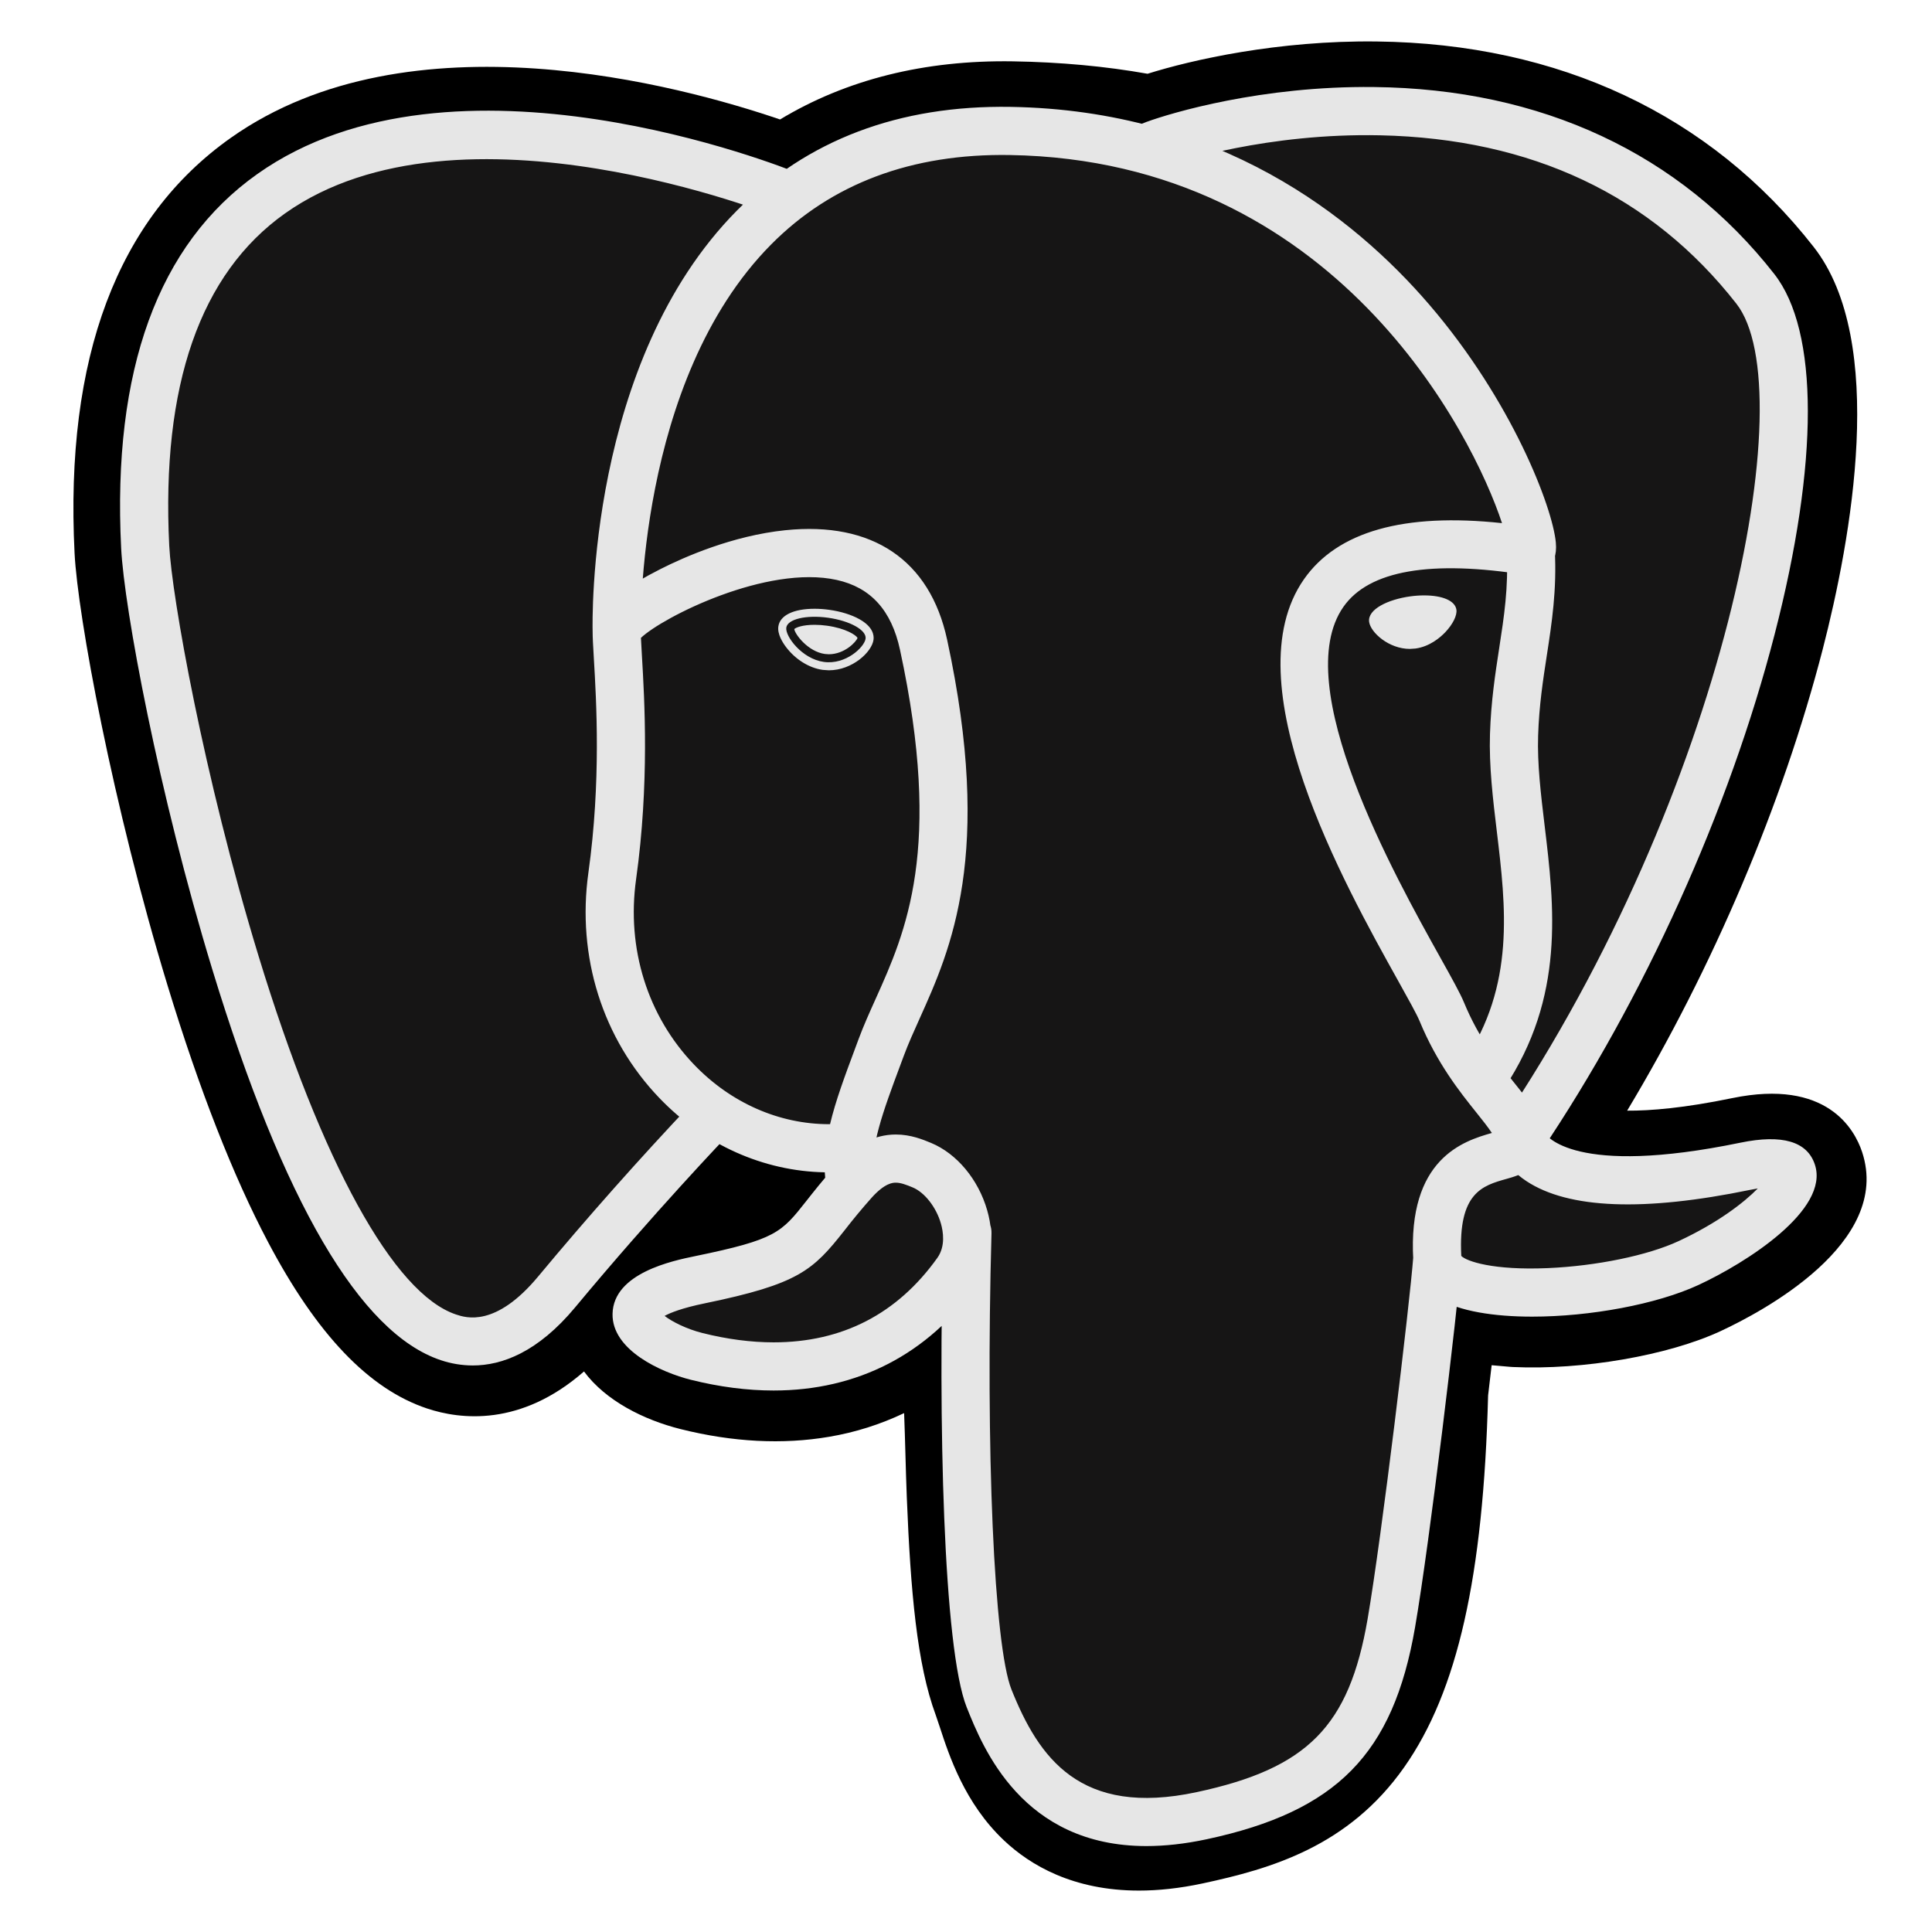
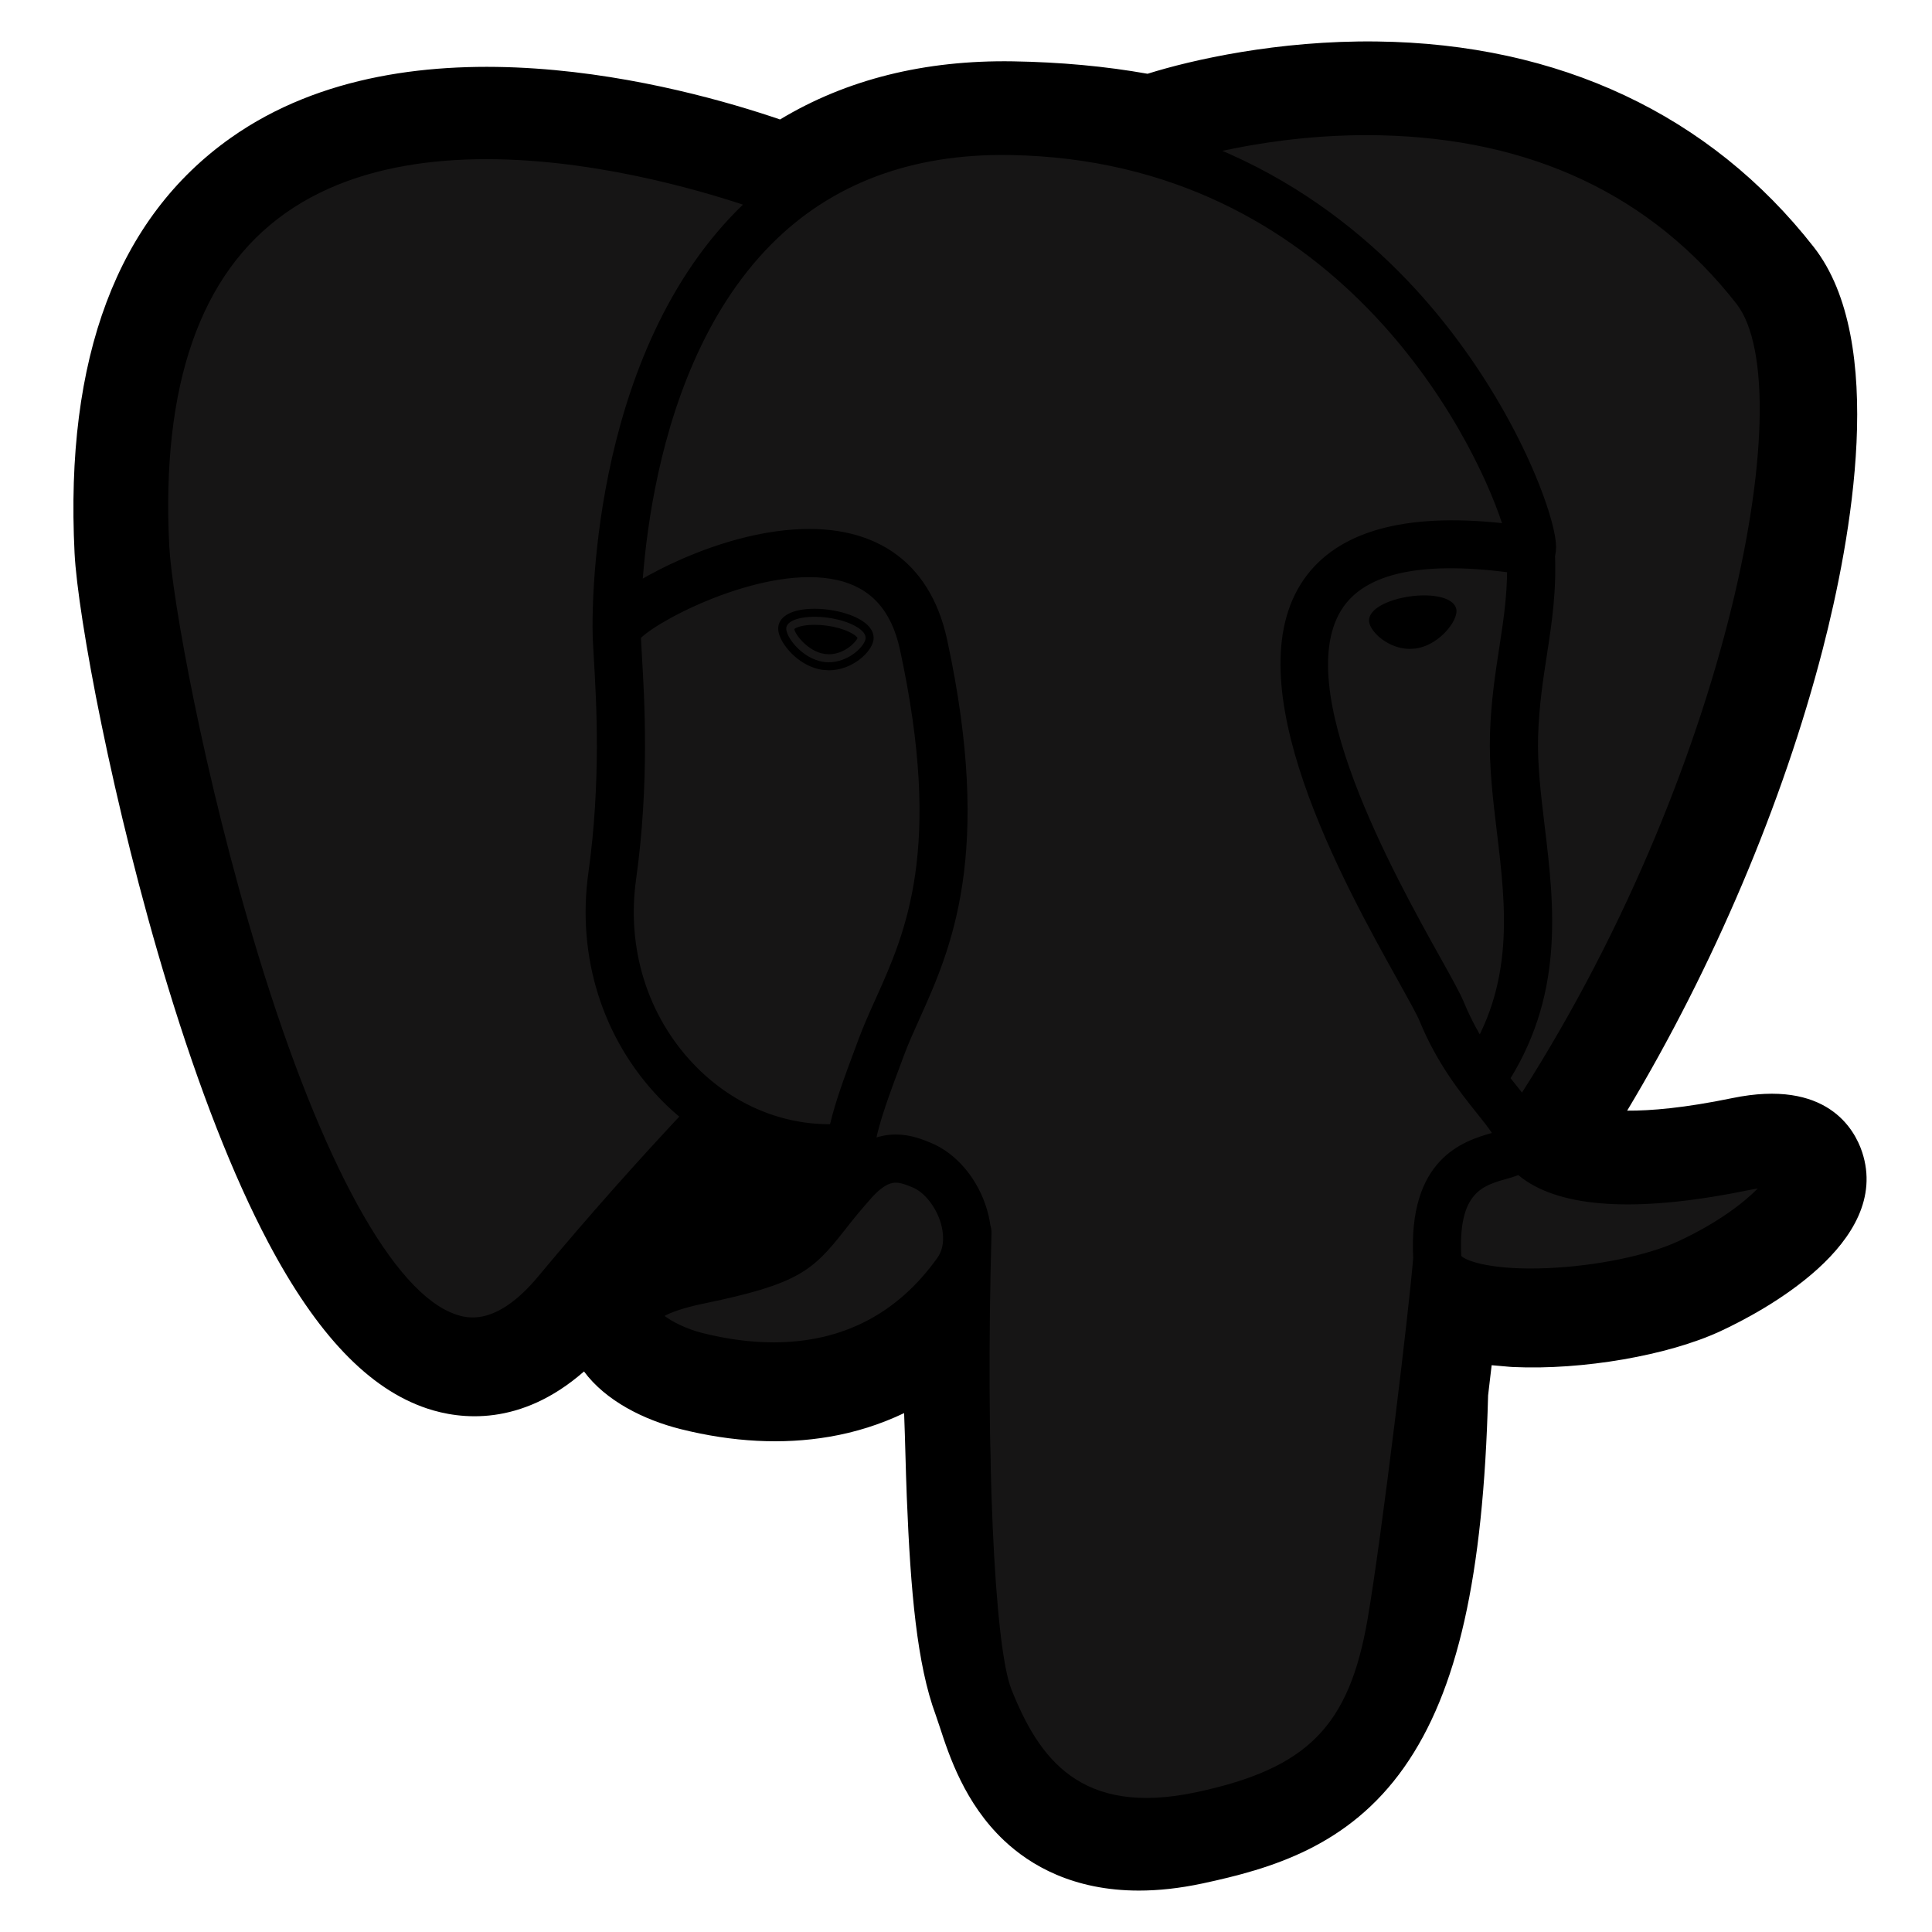
<svg xmlns="http://www.w3.org/2000/svg" viewBox="0 0 128 128">
  <path d="M93.809 92.112c.785-6.533.55-7.492 5.416-6.433l1.235.108c3.742.17 8.637-.602 11.513-1.938 6.191-2.873 9.861-7.668 3.758-6.409-13.924 2.873-14.881-1.842-14.881-1.842 14.703-21.815 20.849-49.508 15.543-56.287-14.47-18.489-39.517-9.746-39.936-9.52l-.134.025c-2.751-.571-5.83-.912-9.289-.968-6.301-.104-11.082 1.652-14.709 4.402 0 0-44.683-18.409-42.604 23.151.442 8.841 12.672 66.898 27.26 49.362 5.332-6.412 10.484-11.834 10.484-11.834 2.558 1.699 5.622 2.567 8.834 2.255l.249-.212c-.078.796-.044 1.575.099 2.497-3.757 4.199-2.653 4.936-10.166 6.482-7.602 1.566-3.136 4.355-.221 5.084 3.535.884 11.712 2.136 17.238-5.598l-.22.882c1.474 1.18 1.375 8.477 1.583 13.69.209 5.214.558 10.079 1.621 12.948 1.063 2.868 2.317 10.256 12.191 8.14 8.252-1.764 14.561-4.309 15.136-27.985" />
  <path d="M75.458 125.256c-4.367 0-7.211-1.689-8.938-3.32-2.607-2.46-3.641-5.629-4.259-7.522l-.267-.79c-1.244-3.358-1.666-8.193-1.916-14.419-.038-.935-.064-1.898-.093-2.919-.021-.747-.047-1.684-.085-2.664a18.8 18.8 0 01-4.962 1.568c-3.079.526-6.389.356-9.84-.507-2.435-.609-4.965-1.871-6.407-3.82-4.203 3.681-8.212 3.182-10.396 2.453-3.853-1.285-7.301-4.896-10.542-11.037-2.309-4.375-4.542-10.075-6.638-16.943-3.65-11.96-5.969-24.557-6.175-28.693C4.292 23.698 7.777 14.44 15.296 9.129 27.157.751 45.128 5.678 51.68 7.915c4.402-2.653 9.581-3.944 15.433-3.851 3.143.051 6.136.327 8.916.823 2.9-.912 8.628-2.221 15.185-2.139 12.081.144 22.092 4.852 28.949 13.615 4.894 6.252 2.474 19.381.597 26.651-2.642 10.226-7.271 21.102-12.957 30.57 1.544.011 3.781-.174 6.961-.831 6.274-1.295 8.109 2.069 8.607 3.575 1.995 6.042-6.677 10.608-9.382 11.864-3.466 1.609-9.117 2.589-13.745 2.377l-.202-.013-1.216-.107-.12 1.014-.116.991c-.311 11.999-2.025 19.598-5.552 24.619-3.697 5.264-8.835 6.739-13.361 7.709-1.544.33-2.947.474-4.219.474zm-9.19-43.671c2.819 2.256 3.066 6.501 3.287 14.434.028.99.054 1.927.089 2.802.106 2.65.355 8.855 1.327 11.477.137.371.26.747.39 1.146 1.083 3.316 1.626 4.979 6.309 3.978 3.931-.843 5.952-1.599 7.534-3.851 2.299-3.274 3.585-9.86 3.821-19.575l4.783.116-4.75-.57.14-1.186c.455-3.91.783-6.734 3.396-8.602 2.097-1.498 4.486-1.353 6.389-1.01-2.091-1.58-2.669-3.433-2.823-4.193l-.399-1.965 1.121-1.663c6.457-9.58 11.781-21.354 14.609-32.304 2.906-11.251 2.02-17.226 1.134-18.356-11.729-14.987-32.068-8.799-34.192-8.097l-.359.194-1.8.335-.922-.191c-2.542-.528-5.366-.82-8.393-.869-4.756-.08-8.593 1.044-11.739 3.431l-2.183 1.655-2.533-1.043c-5.412-2.213-21.308-6.662-29.696-.721-4.656 3.298-6.777 9.76-6.305 19.207.156 3.119 2.275 14.926 5.771 26.377 4.831 15.825 9.221 21.082 11.054 21.693.32.108 1.15-.537 1.976-1.529a270.708 270.708 0 0110.694-12.07l2.77-2.915 3.349 2.225c1.35.897 2.839 1.406 4.368 1.502l7.987-6.812-1.157 11.808c-.026.265-.039.626.065 1.296l.348 2.238-1.51 1.688-.174.196 4.388 2.025 1.836-2.301z" />
  <path fill="rgb(22, 21, 21)" d="M115.731 77.44c-13.925 2.873-14.882-1.842-14.882-1.842 14.703-21.816 20.849-49.51 15.545-56.287C101.924.823 76.875 9.566 76.457 9.793l-.135.024c-2.751-.571-5.83-.911-9.291-.967-6.301-.103-11.08 1.652-14.707 4.402 0 0-44.684-18.408-42.606 23.151.442 8.842 12.672 66.899 27.26 49.363 5.332-6.412 10.483-11.834 10.483-11.834 2.559 1.699 5.622 2.567 8.833 2.255l.25-.212c-.078.796-.042 1.575.1 2.497-3.758 4.199-2.654 4.936-10.167 6.482-7.602 1.566-3.136 4.355-.22 5.084 3.534.884 11.712 2.136 17.237-5.598l-.221.882c1.473 1.18 2.507 7.672 2.334 13.557-.174 5.885-.29 9.926.871 13.082 1.16 3.156 2.316 10.256 12.192 8.14 8.252-1.768 12.528-6.351 13.124-13.995.422-5.435 1.377-4.631 1.438-9.49l.767-2.3c.884-7.367.14-9.743 5.225-8.638l1.235.108c3.742.17 8.639-.602 11.514-1.938 6.19-2.871 9.861-7.667 3.758-6.408z" />
-   <path fill="rgb(230,230,230)" d="M75.957 122.307c-8.232 0-10.84-6.519-11.907-9.185-1.562-3.907-1.899-19.069-1.551-31.503a1.59 1.59 0 011.64-1.55 1.594 1.594 0 011.55 1.639c-.401 14.341.168 27.337 1.324 30.229 1.804 4.509 4.54 8.453 12.275 6.796 7.343-1.575 10.093-4.359 11.318-11.46.94-5.449 2.799-20.951 3.028-24.01a1.593 1.593 0 011.71-1.472 1.597 1.597 0 011.472 1.71c-.239 3.185-2.089 18.657-3.065 24.315-1.446 8.387-5.185 12.191-13.794 14.037-1.463.313-2.792.453-4 .454zM31.321 90.466a6.71 6.71 0 01-2.116-.35c-5.347-1.784-10.44-10.492-15.138-25.885-3.576-11.717-5.842-23.947-6.041-27.922-.589-11.784 2.445-20.121 9.02-24.778 13.007-9.216 34.888-.44 35.813-.062a1.596 1.596 0 01-1.207 2.955c-.211-.086-21.193-8.492-32.768-.285-5.622 3.986-8.203 11.392-7.672 22.011.167 3.349 2.284 15.285 5.906 27.149 4.194 13.742 8.967 22.413 13.096 23.79.648.216 2.62.873 5.439-2.517A245.272 245.272 0 0145.88 73.046a1.596 1.596 0 012.304 2.208c-.048.05-4.847 5.067-10.077 11.359-2.477 2.979-4.851 3.853-6.786 3.853zm69.429-13.445a1.596 1.596 0 01-1.322-2.487c14.863-22.055 20.08-48.704 15.612-54.414-5.624-7.186-13.565-10.939-23.604-11.156-7.433-.16-13.341 1.738-14.307 2.069l-.243.099c-.971.305-1.716-.227-1.997-.849a1.6 1.6 0 01.631-2.025c.046-.027.192-.089.429-.176l-.021.006.021-.007c1.641-.601 7.639-2.4 15.068-2.315 11.108.118 20.284 4.401 26.534 12.388 2.957 3.779 2.964 12.485.019 23.887-3.002 11.625-8.651 24.118-15.497 34.277-.306.457-.81.703-1.323.703zm.76 10.21c-2.538 0-4.813-.358-6.175-1.174-1.4-.839-1.667-1.979-1.702-2.584-.382-6.71 3.32-7.878 5.208-8.411-.263-.398-.637-.866-1.024-1.349-1.101-1.376-2.609-3.26-3.771-6.078-.182-.44-.752-1.463-1.412-2.648-3.579-6.418-11.026-19.773-6.242-26.612 2.214-3.165 6.623-4.411 13.119-3.716C97.6 28.837 88.5 10.625 66.907 10.271c-6.494-.108-11.82 1.889-15.822 5.93-8.96 9.049-8.636 25.422-8.631 25.586a1.595 1.595 0 11-3.19.084c-.02-.727-.354-17.909 9.554-27.916C53.455 9.272 59.559 6.96 66.96 7.081c13.814.227 22.706 7.25 27.732 13.101 5.479 6.377 8.165 13.411 8.386 15.759.165 1.746-1.088 2.095-1.341 2.147l-.576.013c-6.375-1.021-10.465-.312-12.156 2.104-3.639 5.201 3.406 17.834 6.414 23.229.768 1.376 1.322 2.371 1.576 2.985.988 2.396 2.277 4.006 3.312 5.3.911 1.138 1.7 2.125 1.982 3.283.131.23 1.99 2.98 13.021.703 2.765-.57 4.423-.083 4.93 1.45.997 3.015-4.597 6.532-7.694 7.97-2.775 1.29-7.204 2.106-11.036 2.106zm-4.696-4.021c.35.353 2.101.962 5.727.806 3.224-.138 6.624-.839 8.664-1.786 2.609-1.212 4.351-2.567 5.253-3.492l-.5.092c-7.053 1.456-12.042 1.262-14.828-.577a6.162 6.162 0 01-.54-.401c-.302.119-.581.197-.78.253-1.58.443-3.214.902-2.996 5.105zm-45.562 8.915c-1.752 0-3.596-.239-5.479-.71-1.951-.488-5.24-1.957-5.19-4.37.057-2.707 3.994-3.519 5.476-3.824 5.354-1.103 5.703-1.545 7.376-3.67.488-.619 1.095-1.39 1.923-2.314 1.229-1.376 2.572-2.073 3.992-2.073.989 0 1.8.335 2.336.558 1.708.708 3.133 2.42 3.719 4.467.529 1.847.276 3.625-.71 5.006-3.237 4.533-7.886 6.93-13.443 6.93zm-7.222-4.943c.481.372 1.445.869 2.518 1.137 1.631.408 3.213.615 4.705.615 4.546 0 8.196-1.882 10.847-5.594.553-.774.387-1.757.239-2.274-.31-1.083-1.08-2.068-1.873-2.397-.43-.178-.787-.314-1.115-.314-.176 0-.712 0-1.614 1.009a41.146 41.146 0 00-1.794 2.162c-2.084 2.646-3.039 3.544-9.239 4.821-1.513.31-2.289.626-2.674.835zm12.269-7.36a1.596 1.596 0 01-1.575-1.354 8.218 8.218 0 01-.08-.799c-4.064-.076-7.985-1.82-10.962-4.926-3.764-3.927-5.477-9.368-4.699-14.927.845-6.037.529-11.366.359-14.229-.047-.796-.081-1.371-.079-1.769.003-.505.013-1.844 4.489-4.113 1.592-.807 4.784-2.215 8.271-2.576 5.777-.597 9.585 1.976 10.725 7.246 3.077 14.228.244 20.521-1.825 25.117-.385.856-.749 1.664-1.04 2.447l-.257.69c-1.093 2.931-2.038 5.463-1.748 7.354a1.595 1.595 0 01-1.335 1.819l-.244.02zM42.464 42.26l.062 1.139c.176 2.974.504 8.508-.384 14.86-.641 4.585.759 9.06 3.843 12.276 2.437 2.542 5.644 3.945 8.94 3.945h.068c.369-1.555.982-3.197 1.642-4.966l.255-.686c.329-.884.714-1.74 1.122-2.646 1.991-4.424 4.47-9.931 1.615-23.132-.565-2.615-1.936-4.128-4.189-4.627-4.628-1.022-11.525 2.459-12.974 3.837zm9.63-.677c-.08.564 1.033 2.07 2.485 2.271 1.449.203 2.689-.975 2.768-1.539.079-.564-1.033-1.186-2.485-1.388-1.451-.202-2.691.092-2.768.656zm2.818 2.826l-.407-.028c-.9-.125-1.81-.692-2.433-1.518-.219-.29-.576-.852-.505-1.354.101-.736.999-1.177 2.4-1.177.313 0 .639.023.967.069.766.106 1.477.327 2.002.62.91.508.977 1.075.936 1.368-.112.813-1.405 2.02-2.96 2.02zm-2.289-2.732c.045.348.907 1.496 2.029 1.651l.261.018c1.036 0 1.81-.815 1.901-1.082-.096-.182-.762-.634-2.025-.81a5.823 5.823 0 00-.821-.059c-.812 0-1.243.183-1.345.282zm43.605-1.245c.079.564-1.033 2.07-2.484 2.272-1.45.202-2.691-.975-2.771-1.539-.076-.564 1.036-1.187 2.486-1.388 1.45-.203 2.689.092 2.769.655zm-2.819 2.56c-1.396 0-2.601-1.086-2.7-1.791-.115-.846 1.278-1.489 2.712-1.688.316-.044.629-.066.93-.066 1.238 0 2.058.363 2.14.949.053.379-.238.964-.739 1.492-.331.347-1.026.948-1.973 1.079l-.37.025zm.943-3.013c-.276 0-.564.021-.856.061-1.441.201-2.301.779-2.259 1.089.048.341.968 1.332 2.173 1.332l.297-.021c.787-.109 1.378-.623 1.66-.919.443-.465.619-.903.598-1.052-.028-.198-.56-.49-1.613-.49zm3.965 32.843a1.594 1.594 0 01-1.324-2.483c3.398-5.075 2.776-10.25 2.175-15.255-.257-2.132-.521-4.337-.453-6.453.07-2.177.347-3.973.614-5.71.317-2.058.617-4.002.493-6.31a1.595 1.595 0 113.186-.172c.142 2.638-.197 4.838-.525 6.967-.253 1.643-.515 3.342-.578 5.327-.061 1.874.178 3.864.431 5.97.64 5.322 1.365 11.354-2.691 17.411a1.596 1.596 0 01-1.328.708z" />
+   <path fill="currentColor" d="M75.957 122.307c-8.232 0-10.84-6.519-11.907-9.185-1.562-3.907-1.899-19.069-1.551-31.503a1.59 1.59 0 011.64-1.55 1.594 1.594 0 011.55 1.639c-.401 14.341.168 27.337 1.324 30.229 1.804 4.509 4.54 8.453 12.275 6.796 7.343-1.575 10.093-4.359 11.318-11.46.94-5.449 2.799-20.951 3.028-24.01a1.593 1.593 0 011.71-1.472 1.597 1.597 0 011.472 1.71c-.239 3.185-2.089 18.657-3.065 24.315-1.446 8.387-5.185 12.191-13.794 14.037-1.463.313-2.792.453-4 .454zM31.321 90.466a6.71 6.71 0 01-2.116-.35c-5.347-1.784-10.44-10.492-15.138-25.885-3.576-11.717-5.842-23.947-6.041-27.922-.589-11.784 2.445-20.121 9.02-24.778 13.007-9.216 34.888-.44 35.813-.062a1.596 1.596 0 01-1.207 2.955c-.211-.086-21.193-8.492-32.768-.285-5.622 3.986-8.203 11.392-7.672 22.011.167 3.349 2.284 15.285 5.906 27.149 4.194 13.742 8.967 22.413 13.096 23.79.648.216 2.62.873 5.439-2.517A245.272 245.272 0 0145.88 73.046a1.596 1.596 0 012.304 2.208c-.048.05-4.847 5.067-10.077 11.359-2.477 2.979-4.851 3.853-6.786 3.853zm69.429-13.445a1.596 1.596 0 01-1.322-2.487c14.863-22.055 20.08-48.704 15.612-54.414-5.624-7.186-13.565-10.939-23.604-11.156-7.433-.16-13.341 1.738-14.307 2.069l-.243.099c-.971.305-1.716-.227-1.997-.849a1.6 1.6 0 01.631-2.025c.046-.027.192-.089.429-.176l-.021.006.021-.007c1.641-.601 7.639-2.4 15.068-2.315 11.108.118 20.284 4.401 26.534 12.388 2.957 3.779 2.964 12.485.019 23.887-3.002 11.625-8.651 24.118-15.497 34.277-.306.457-.81.703-1.323.703zm.76 10.21c-2.538 0-4.813-.358-6.175-1.174-1.4-.839-1.667-1.979-1.702-2.584-.382-6.71 3.32-7.878 5.208-8.411-.263-.398-.637-.866-1.024-1.349-1.101-1.376-2.609-3.26-3.771-6.078-.182-.44-.752-1.463-1.412-2.648-3.579-6.418-11.026-19.773-6.242-26.612 2.214-3.165 6.623-4.411 13.119-3.716C97.6 28.837 88.5 10.625 66.907 10.271c-6.494-.108-11.82 1.889-15.822 5.93-8.96 9.049-8.636 25.422-8.631 25.586a1.595 1.595 0 11-3.19.084c-.02-.727-.354-17.909 9.554-27.916C53.455 9.272 59.559 6.96 66.96 7.081c13.814.227 22.706 7.25 27.732 13.101 5.479 6.377 8.165 13.411 8.386 15.759.165 1.746-1.088 2.095-1.341 2.147l-.576.013c-6.375-1.021-10.465-.312-12.156 2.104-3.639 5.201 3.406 17.834 6.414 23.229.768 1.376 1.322 2.371 1.576 2.985.988 2.396 2.277 4.006 3.312 5.3.911 1.138 1.7 2.125 1.982 3.283.131.23 1.99 2.98 13.021.703 2.765-.57 4.423-.083 4.93 1.45.997 3.015-4.597 6.532-7.694 7.97-2.775 1.29-7.204 2.106-11.036 2.106zm-4.696-4.021c.35.353 2.101.962 5.727.806 3.224-.138 6.624-.839 8.664-1.786 2.609-1.212 4.351-2.567 5.253-3.492l-.5.092c-7.053 1.456-12.042 1.262-14.828-.577a6.162 6.162 0 01-.54-.401c-.302.119-.581.197-.78.253-1.58.443-3.214.902-2.996 5.105zm-45.562 8.915c-1.752 0-3.596-.239-5.479-.71-1.951-.488-5.24-1.957-5.19-4.37.057-2.707 3.994-3.519 5.476-3.824 5.354-1.103 5.703-1.545 7.376-3.67.488-.619 1.095-1.39 1.923-2.314 1.229-1.376 2.572-2.073 3.992-2.073.989 0 1.8.335 2.336.558 1.708.708 3.133 2.42 3.719 4.467.529 1.847.276 3.625-.71 5.006-3.237 4.533-7.886 6.93-13.443 6.93zm-7.222-4.943c.481.372 1.445.869 2.518 1.137 1.631.408 3.213.615 4.705.615 4.546 0 8.196-1.882 10.847-5.594.553-.774.387-1.757.239-2.274-.31-1.083-1.08-2.068-1.873-2.397-.43-.178-.787-.314-1.115-.314-.176 0-.712 0-1.614 1.009a41.146 41.146 0 00-1.794 2.162c-2.084 2.646-3.039 3.544-9.239 4.821-1.513.31-2.289.626-2.674.835zm12.269-7.36a1.596 1.596 0 01-1.575-1.354 8.218 8.218 0 01-.08-.799c-4.064-.076-7.985-1.82-10.962-4.926-3.764-3.927-5.477-9.368-4.699-14.927.845-6.037.529-11.366.359-14.229-.047-.796-.081-1.371-.079-1.769.003-.505.013-1.844 4.489-4.113 1.592-.807 4.784-2.215 8.271-2.576 5.777-.597 9.585 1.976 10.725 7.246 3.077 14.228.244 20.521-1.825 25.117-.385.856-.749 1.664-1.04 2.447l-.257.69c-1.093 2.931-2.038 5.463-1.748 7.354a1.595 1.595 0 01-1.335 1.819l-.244.02zM42.464 42.26l.062 1.139c.176 2.974.504 8.508-.384 14.86-.641 4.585.759 9.06 3.843 12.276 2.437 2.542 5.644 3.945 8.94 3.945h.068c.369-1.555.982-3.197 1.642-4.966l.255-.686c.329-.884.714-1.74 1.122-2.646 1.991-4.424 4.47-9.931 1.615-23.132-.565-2.615-1.936-4.128-4.189-4.627-4.628-1.022-11.525 2.459-12.974 3.837zm9.63-.677c-.08.564 1.033 2.07 2.485 2.271 1.449.203 2.689-.975 2.768-1.539.079-.564-1.033-1.186-2.485-1.388-1.451-.202-2.691.092-2.768.656zm2.818 2.826l-.407-.028c-.9-.125-1.81-.692-2.433-1.518-.219-.29-.576-.852-.505-1.354.101-.736.999-1.177 2.4-1.177.313 0 .639.023.967.069.766.106 1.477.327 2.002.62.91.508.977 1.075.936 1.368-.112.813-1.405 2.02-2.96 2.02zm-2.289-2.732c.045.348.907 1.496 2.029 1.651l.261.018c1.036 0 1.81-.815 1.901-1.082-.096-.182-.762-.634-2.025-.81a5.823 5.823 0 00-.821-.059c-.812 0-1.243.183-1.345.282zm43.605-1.245c.079.564-1.033 2.07-2.484 2.272-1.45.202-2.691-.975-2.771-1.539-.076-.564 1.036-1.187 2.486-1.388 1.45-.203 2.689.092 2.769.655zm-2.819 2.56c-1.396 0-2.601-1.086-2.7-1.791-.115-.846 1.278-1.489 2.712-1.688.316-.044.629-.066.93-.066 1.238 0 2.058.363 2.14.949.053.379-.238.964-.739 1.492-.331.347-1.026.948-1.973 1.079l-.37.025zm.943-3.013c-.276 0-.564.021-.856.061-1.441.201-2.301.779-2.259 1.089.048.341.968 1.332 2.173 1.332l.297-.021c.787-.109 1.378-.623 1.66-.919.443-.465.619-.903.598-1.052-.028-.198-.56-.49-1.613-.49zm3.965 32.843a1.594 1.594 0 01-1.324-2.483c3.398-5.075 2.776-10.25 2.175-15.255-.257-2.132-.521-4.337-.453-6.453.07-2.177.347-3.973.614-5.71.317-2.058.617-4.002.493-6.31a1.595 1.595 0 113.186-.172c.142 2.638-.197 4.838-.525 6.967-.253 1.643-.515 3.342-.578 5.327-.061 1.874.178 3.864.431 5.97.64 5.322 1.365 11.354-2.691 17.411a1.596 1.596 0 01-1.328.708z" />
</svg>
